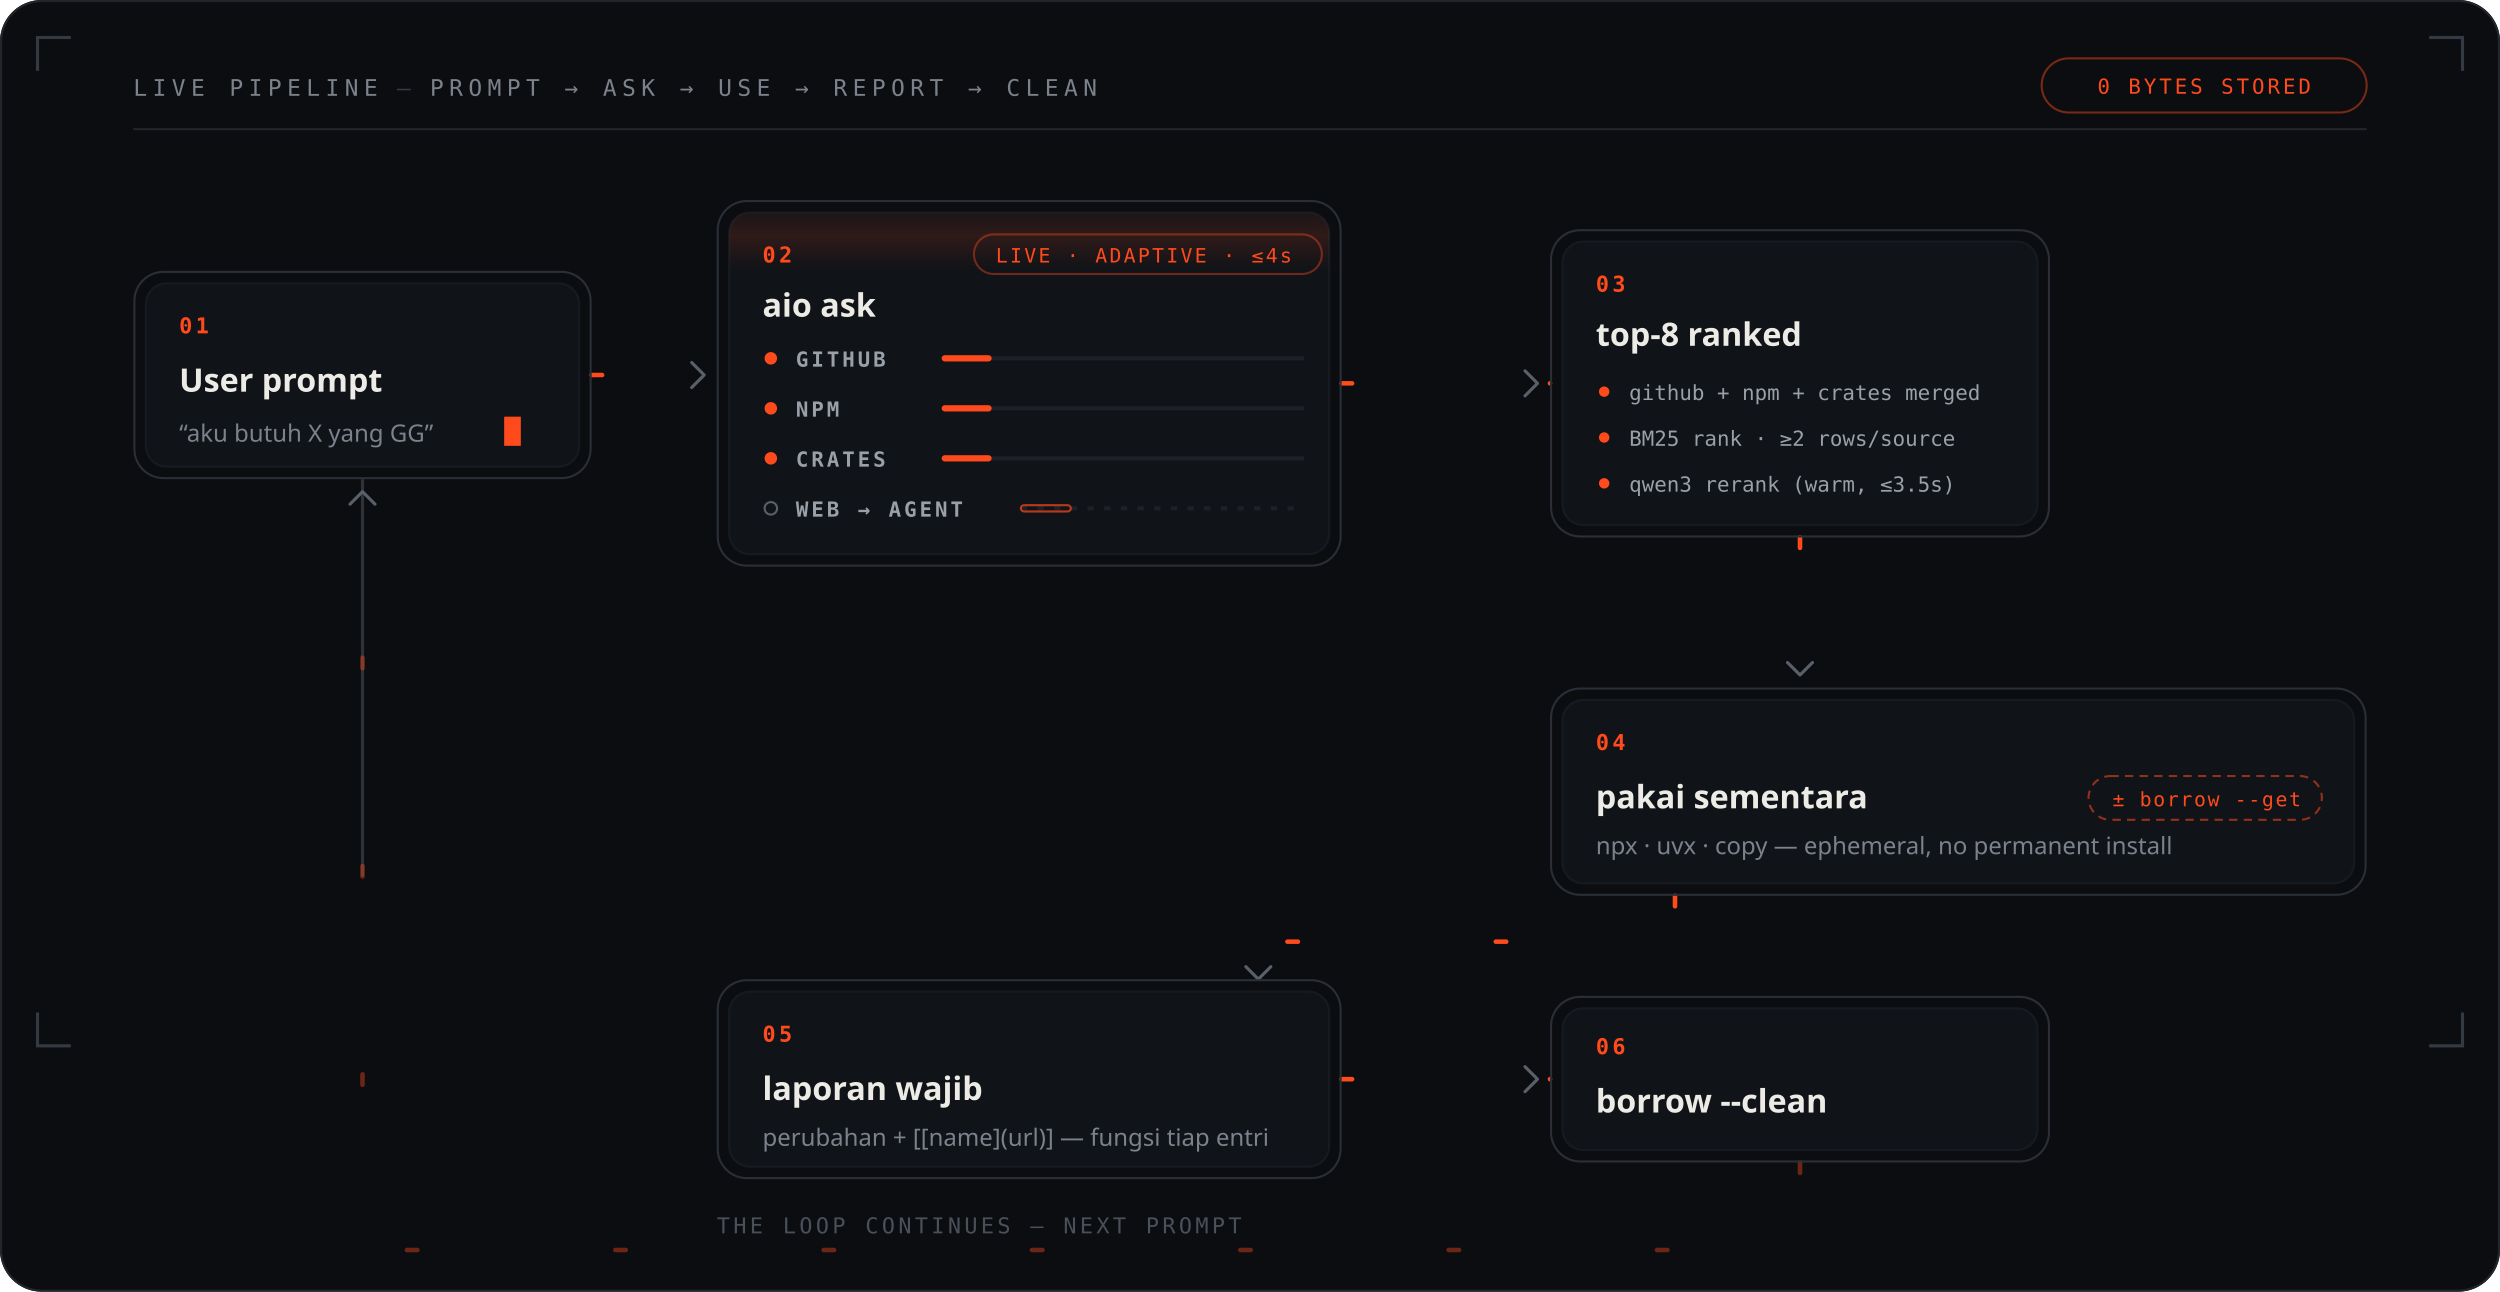
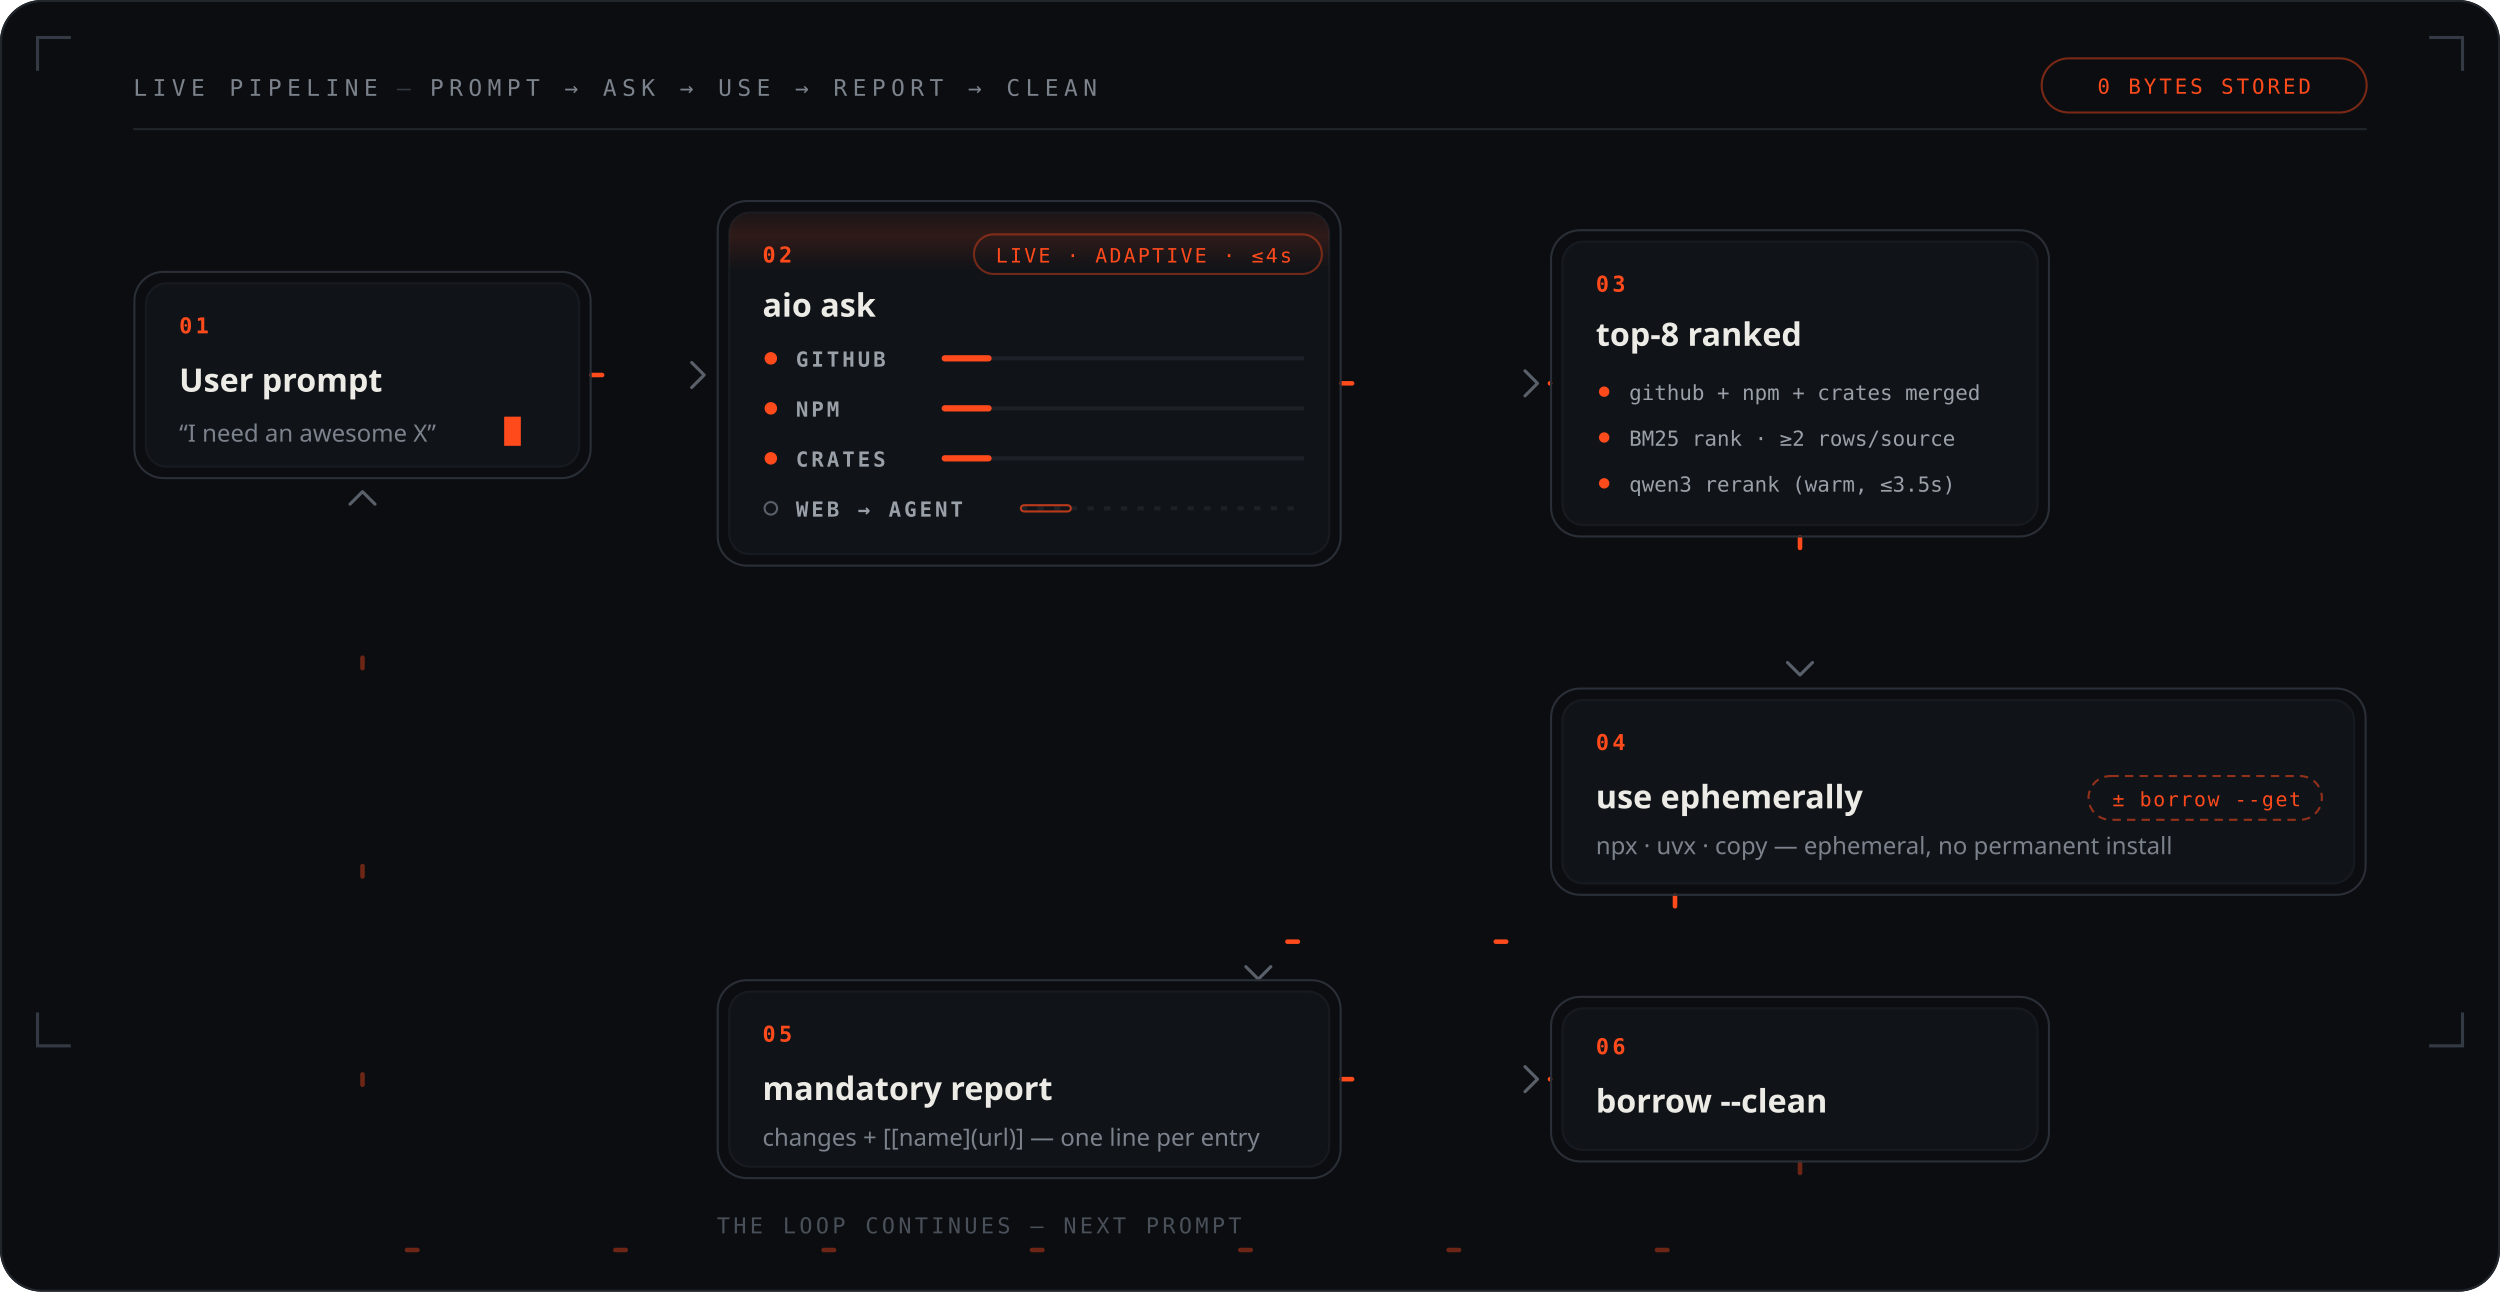
<svg xmlns="http://www.w3.org/2000/svg" viewBox="0 0 1200 620" role="img" aria-label="aio live pipeline: prompt, aio ask searching github, npm and crates in parallel, ranked results, ephemeral use, report with links, clean, repeat">
  <defs>
    <clipPath id="askClip">
      <rect x="350" y="102" width="288" height="164" rx="10" />
    </clipPath>
    <linearGradient id="askSheen" x1="0" y1="0" x2="0" y2="1">
      <stop offset="0" stop-color="#FF4A1C" stop-opacity="0" />
      <stop offset="0.5" stop-color="#FF4A1C" stop-opacity="0.13" />
      <stop offset="1" stop-color="#FF4A1C" stop-opacity="0" />
    </linearGradient>
    <style>
      .sans{font-family:ui-sans-serif,system-ui,"Segoe UI",sans-serif}
      .mono{font-family:ui-monospace,"Cascadia Mono","SF Mono",Consolas,monospace}
      .idx{font-size:10.5px;letter-spacing:1.6px;fill:#FF4A1C;font-weight:600}
      .t{font-size:15.5px;font-weight:650;fill:#EDEBE6}
      .s{font-size:11.5px;fill:#7C828C}
      .lane{font-size:10px;letter-spacing:1.4px;fill:#9AA0A8;font-weight:600}
      .chip{font-size:9.5px;letter-spacing:1.1px;fill:#9AA0A8}
      .eyebrow{font-size:11px;letter-spacing:2.6px;fill:#7C828C}
      .bezel{fill:none;stroke:#2A2F37;stroke-width:1}
      .core{fill:#101318;stroke:#171B21;stroke-width:1}
      .wire{fill:none;stroke:#2E333B;stroke-width:1.5;stroke-dasharray:900;stroke-dashoffset:900;animation:draw 1.2s cubic-bezier(.32,.72,0,1) both}
+       .wireL{fill:none;stroke:#2E333B;stroke-width:1.5;stroke-dasharray:1400;stroke-dashoffset:1400;animation:draw 1.5s cubic-bezier(.32,.72,0,1) both}
      .chev{fill:none;stroke:#5A606A;stroke-width:1.5;stroke-linecap:round;stroke-linejoin:round}
      .pulse{fill:none;stroke:#FF4A1C;stroke-width:2.2;stroke-linecap:round;stroke-dasharray:5 95;stroke-dashoffset:100}
      @keyframes draw{to{stroke-dashoffset:0}}
      @keyframes fadeIn{from{opacity:0}to{opacity:1}}
      @keyframes rise{from{opacity:0;transform:translateY(16px)}to{opacity:1;transform:none}}
      @keyframes hl{0%{stroke:#2A2F37}2%{stroke:#FF4A1C}11%{stroke:#2A2F37}100%{stroke:#2A2F37}}
      .card{transform-box:fill-box;transform-origin:0 50%;animation:rise .85s cubic-bezier(.32,.72,0,1) both}
      .cardout{animation:hl 11.2s cubic-bezier(.45,0,.55,1) infinite}
      .ch{animation:fadeIn .45s ease both}
      .fd{animation:fadeIn .7s cubic-bezier(.32,.72,0,1) both}
-       @media (prefers-reduced-motion:reduce){.card,.ch,.fd{animation:none}.wire{stroke-dashoffset:0;animation:none}.cardout{animation:none}}
+       @media (prefers-reduced-motion:reduce){.card,.ch,.fd{animation:none}.wire,.wireL{stroke-dashoffset:0;animation:none}.cardout{animation:none}}
    </style>
  </defs>
  <rect width="1200" height="620" rx="20" fill="#0B0D10" />
  <rect x="0.5" y="0.5" width="1199" height="619" rx="19.5" fill="none" stroke="#21252C" />
  <g stroke="#343A43" stroke-width="1.5" fill="none" class="fd" style="animation-delay:1s">
    <path d="M18 34 V18 H34" />
    <path d="M1166 18 H1182 V34" />
    <path d="M1182 486 V502 H1166" />
    <path d="M34 502 H18 V486" />
  </g>
  <text x="64" y="46" class="mono eyebrow">LIVE PIPELINE <tspan fill="#343A43">—</tspan> PROMPT → ASK → USE → REPORT → CLEAN</text>
  <rect x="980" y="28" width="156" height="26" rx="13" fill="none" stroke="#FF4A1C" stroke-opacity="0.45" class="fd" style="animation-delay:.7s">
    <animate attributeName="stroke-opacity" values="0.45;0.15;0.45" dur="3.2s" repeatCount="indefinite" />
  </rect>
  <text x="1058" y="45" text-anchor="middle" class="mono fd" font-size="10" letter-spacing="1.4" fill="#FF4A1C" style="animation-delay:.7s">0 BYTES STORED</text>
  <line x1="64" y1="62" x2="1136" y2="62" stroke="#21252C" class="fd" style="animation-delay:.15s" />
  <g>
    <path class="wire" style="animation-delay:.55s" d="M284 180 H344" />
    <path class="wire" style="animation-delay:.68s" d="M644 184 H744" />
    <path class="wire" style="animation-delay:.8s" d="M864 258 V330" />
    <path class="wire" style="animation-delay:.92s" d="M804 430 V444 Q804 452 796 452 H612 Q604 452 604 460 V470" />
    <path class="wire" style="animation-delay:1.04s" d="M644 518 H744" />
-     <path class="wire" style="animation-delay:1.16s" d="M864 558 V586 Q864 600 848 600 H190 Q174 600 174 586 V230" stroke-dasharray="1600" stroke-dashoffset="1600" />
+     <path class="wireL" style="animation-delay:1.16s" d="M864 558 V586 Q864 600 848 600 H190 Q174 600 174 586 V230" />
  </g>
  <g>
    <path class="pulse" pathLength="100" d="M284 180 H344">
      <animate attributeName="stroke-dashoffset" values="100;0" dur="2s" begin="1.4s" repeatCount="indefinite" />
    </path>
    <path class="pulse" pathLength="100" d="M644 184 H744">
      <animate attributeName="stroke-dashoffset" values="100;0" dur="2s" begin="1.9s" repeatCount="indefinite" />
    </path>
    <path class="pulse" pathLength="100" d="M864 258 V330">
      <animate attributeName="stroke-dashoffset" values="100;0" dur="1.8s" begin="2.4s" repeatCount="indefinite" />
    </path>
    <path class="pulse" pathLength="100" d="M804 430 V444 Q804 452 796 452 H612 Q604 452 604 460 V470">
      <animate attributeName="stroke-dashoffset" values="100;0" dur="2.6s" begin="2.9s" repeatCount="indefinite" />
    </path>
    <path class="pulse" pathLength="100" d="M644 518 H744">
      <animate attributeName="stroke-dashoffset" values="100;0" dur="1.8s" begin="3.4s" repeatCount="indefinite" />
    </path>
    <path class="pulse" pathLength="100" stroke-opacity="0.4" d="M864 558 V586 Q864 600 848 600 H190 Q174 600 174 586 V230">
      <animate attributeName="stroke-dashoffset" values="100;0" dur="6.4s" begin="4s" repeatCount="indefinite" />
    </path>
  </g>
  <g class="ch" style="animation-delay:1.25s">
    <path class="chev" d="M332 174 L338 180 L332 186" />
    <path class="chev" d="M732 178 L738 184 L732 190" />
    <path class="chev" d="M858 318 L864 324 L870 318" />
    <path class="chev" d="M598 464 L604 470 L610 464" />
    <path class="chev" d="M732 512 L738 518 L732 524" />
    <path class="chev" d="M168 242 L174 236 L180 242" />
  </g>
  <text x="470" y="592" text-anchor="middle" class="mono fd" font-size="10.5" letter-spacing="1.6" fill="#4A505A" style="animation-delay:1.7s">THE LOOP CONTINUES — NEXT PROMPT</text>
  <g class="card" style="animation-delay:.15s">
    <rect class="bezel cardout" x="64.5" y="130.5" width="219" height="99" rx="14" style="animation-delay:0s" />
    <rect class="core" x="70" y="136" width="208" height="88" rx="10" />
    <text x="86" y="160" class="mono idx">01</text>
    <text x="86" y="188" class="sans t">User prompt</text>
-     <text x="86" y="212" class="sans s">“aku butuh X yang GG”</text>
+     <text x="86" y="212" class="sans s">“I need an awesome X”</text>
    <rect x="242" y="200" width="8" height="14" fill="#FF4A1C">
      <animate attributeName="opacity" values="1;1;0;0" keyTimes="0;0.52;0.52;1" dur="1.3s" repeatCount="indefinite" />
    </rect>
  </g>
  <g class="card" style="animation-delay:.3s">
    <rect class="bezel cardout" x="344.5" y="96.5" width="299" height="175" rx="14" style="animation-delay:1.6s" />
    <rect class="core" x="350" y="102" width="288" height="164" rx="10" />
    <text x="366" y="126" class="mono idx">02</text>
    <text x="366" y="152" class="sans t">aio ask</text>
    <rect x="467.5" y="112.5" width="167" height="19" rx="9.5" fill="none" stroke="#FF4A1C" stroke-opacity="0.4" />
    <text x="478" y="126" class="mono" font-size="9.5" letter-spacing="1.1" fill="#FF4A1C">LIVE · ADAPTIVE · ≤4s</text>
    <g clip-path="url(#askClip)">
      <rect x="350" y="96" width="288" height="34" fill="url(#askSheen)">
        <animate attributeName="y" values="96;270;96" dur="4.2s" begin="1.5s" repeatCount="indefinite" calcMode="spline" keyTimes="0;0.5;1" keySplines="0.45 0 0.55 1;0.45 0 0.55 1" />
      </rect>
    </g>
    <g>
      <circle cx="370" cy="172" r="3" fill="#FF4A1C">
        <animate attributeName="opacity" values="1;0.25;1" dur="1.8s" repeatCount="indefinite" />
      </circle>
      <text x="382" y="176" class="mono lane">GITHUB</text>
      <line x1="452" y1="172" x2="626" y2="172" stroke="#1D2127" stroke-width="2" />
      <rect x="452" y="170.5" width="24" height="3" rx="1.5" fill="#FF4A1C">
        <animate attributeName="x" values="452;602;452" dur="2.6s" begin="1.6s" repeatCount="indefinite" calcMode="spline" keyTimes="0;0.5;1" keySplines="0.45 0 0.55 1;0.45 0 0.55 1" />
      </rect>
    </g>
    <g>
      <circle cx="370" cy="196" r="3" fill="#FF4A1C">
        <animate attributeName="opacity" values="1;0.25;1" dur="1.8s" begin="0.4s" repeatCount="indefinite" />
      </circle>
      <text x="382" y="200" class="mono lane">NPM</text>
      <line x1="452" y1="196" x2="626" y2="196" stroke="#1D2127" stroke-width="2" />
      <rect x="452" y="194.5" width="24" height="3" rx="1.5" fill="#FF4A1C">
        <animate attributeName="x" values="452;602;452" dur="2.2s" begin="2.1s" repeatCount="indefinite" calcMode="spline" keyTimes="0;0.5;1" keySplines="0.45 0 0.55 1;0.45 0 0.55 1" />
      </rect>
    </g>
    <g>
      <circle cx="370" cy="220" r="3" fill="#FF4A1C">
        <animate attributeName="opacity" values="1;0.25;1" dur="1.8s" begin="0.9s" repeatCount="indefinite" />
      </circle>
      <text x="382" y="224" class="mono lane">CRATES</text>
      <line x1="452" y1="220" x2="626" y2="220" stroke="#1D2127" stroke-width="2" />
      <rect x="452" y="218.5" width="24" height="3" rx="1.5" fill="#FF4A1C">
        <animate attributeName="x" values="452;602;452" dur="3s" begin="2.6s" repeatCount="indefinite" calcMode="spline" keyTimes="0;0.5;1" keySplines="0.45 0 0.55 1;0.45 0 0.55 1" />
      </rect>
    </g>
    <g>
      <circle cx="370" cy="244" r="3" fill="none" stroke="#5A606A">
        <animate attributeName="opacity" values="1;0.3;1" dur="1.8s" begin="1.4s" repeatCount="indefinite" />
      </circle>
      <text x="382" y="248" class="mono lane" fill="#5A606A">WEB → AGENT</text>
      <line x1="490" y1="244" x2="626" y2="244" stroke="#1D2127" stroke-width="2" stroke-dasharray="3 5" />
      <rect x="490" y="242.5" width="24" height="3" rx="1.5" fill="none" stroke="#FF4A1C" stroke-opacity="0.7">
        <animate attributeName="x" values="490;602;490" dur="3.4s" begin="3.1s" repeatCount="indefinite" calcMode="spline" keyTimes="0;0.5;1" keySplines="0.45 0 0.55 1;0.45 0 0.55 1" />
      </rect>
    </g>
  </g>
  <g class="card" style="animation-delay:.45s">
    <rect class="bezel cardout" x="744.5" y="110.5" width="239" height="147" rx="14" style="animation-delay:3.2s" />
    <rect class="core" x="750" y="116" width="228" height="136" rx="10" />
    <text x="766" y="140" class="mono idx">03</text>
    <text x="766" y="166" class="sans t">top-8 ranked</text>
    <g class="fd" style="animation-delay:1.1s">
      <circle cx="770" cy="188" r="2.5" fill="#FF4A1C" />
      <text x="782" y="192" class="mono" font-size="10" fill="#9AA0A8">github + npm + crates merged</text>
      <circle cx="770" cy="210" r="2.5" fill="#FF4A1C" />
      <text x="782" y="214" class="mono" font-size="10" fill="#9AA0A8">BM25 rank · ≥2 rows/source</text>
      <circle cx="770" cy="232" r="2.5" fill="#FF4A1C" />
      <text x="782" y="236" class="mono" font-size="10" fill="#9AA0A8">qwen3 rerank (warm, ≤3.5s)</text>
    </g>
  </g>
  <g class="card" style="animation-delay:.6s">
    <rect class="bezel cardout" x="744.5" y="330.5" width="391" height="99" rx="14" style="animation-delay:4.8s" />
    <rect class="core" x="750" y="336" width="380" height="88" rx="10" />
    <text x="766" y="360" class="mono idx">04</text>
-     <text x="766" y="388" class="sans t">pakai sementara</text>
+     <text x="766" y="388" class="sans t">use ephemerally</text>
    <text x="766" y="410" class="sans s">npx · uvx · copy — ephemeral, no permanent install</text>
    <rect x="1002.5" y="372.5" width="112" height="21" rx="10.5" fill="none" stroke="#FF4A1C" stroke-opacity="0.55" stroke-dasharray="4 3" />
    <text x="1014" y="387" class="mono" font-size="9.5" letter-spacing="0.8" fill="#FF4A1C">± borrow --get</text>
  </g>
  <g class="card" style="animation-delay:.75s">
    <rect class="bezel cardout" x="344.5" y="470.5" width="299" height="95" rx="14" style="animation-delay:6.4s" />
    <rect class="core" x="350" y="476" width="288" height="84" rx="10" />
    <text x="366" y="500" class="mono idx">05</text>
-     <text x="366" y="528" class="sans t">laporan wajib</text>
-     <text x="366" y="550" class="sans s">perubahan + [[name](url)] — fungsi tiap entri</text>
+     <text x="366" y="528" class="sans t">mandatory report</text>
+     <text x="366" y="550" class="sans s">changes + [[name](url)] — one line per entry</text>
  </g>
  <g class="card" style="animation-delay:.9s">
    <rect class="bezel cardout" x="744.5" y="478.5" width="239" height="79" rx="14" style="animation-delay:8s" />
    <rect class="core" x="750" y="484" width="228" height="68" rx="10" />
    <text x="766" y="506" class="mono idx">06</text>
    <text x="766" y="534" class="sans t">borrow --clean</text>
  </g>
</svg>
